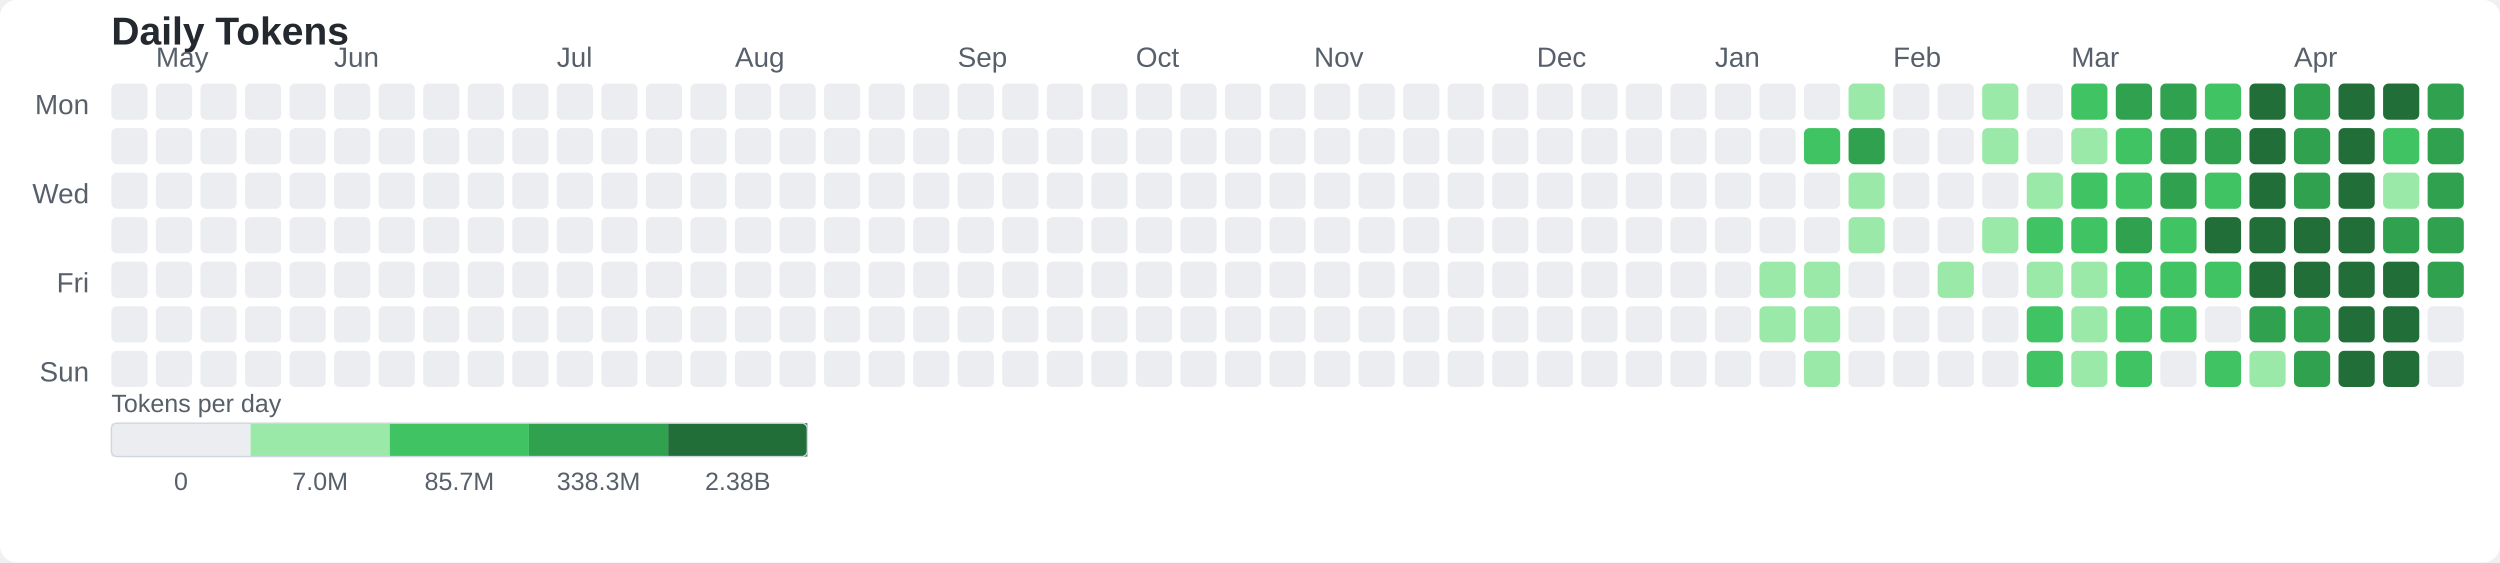
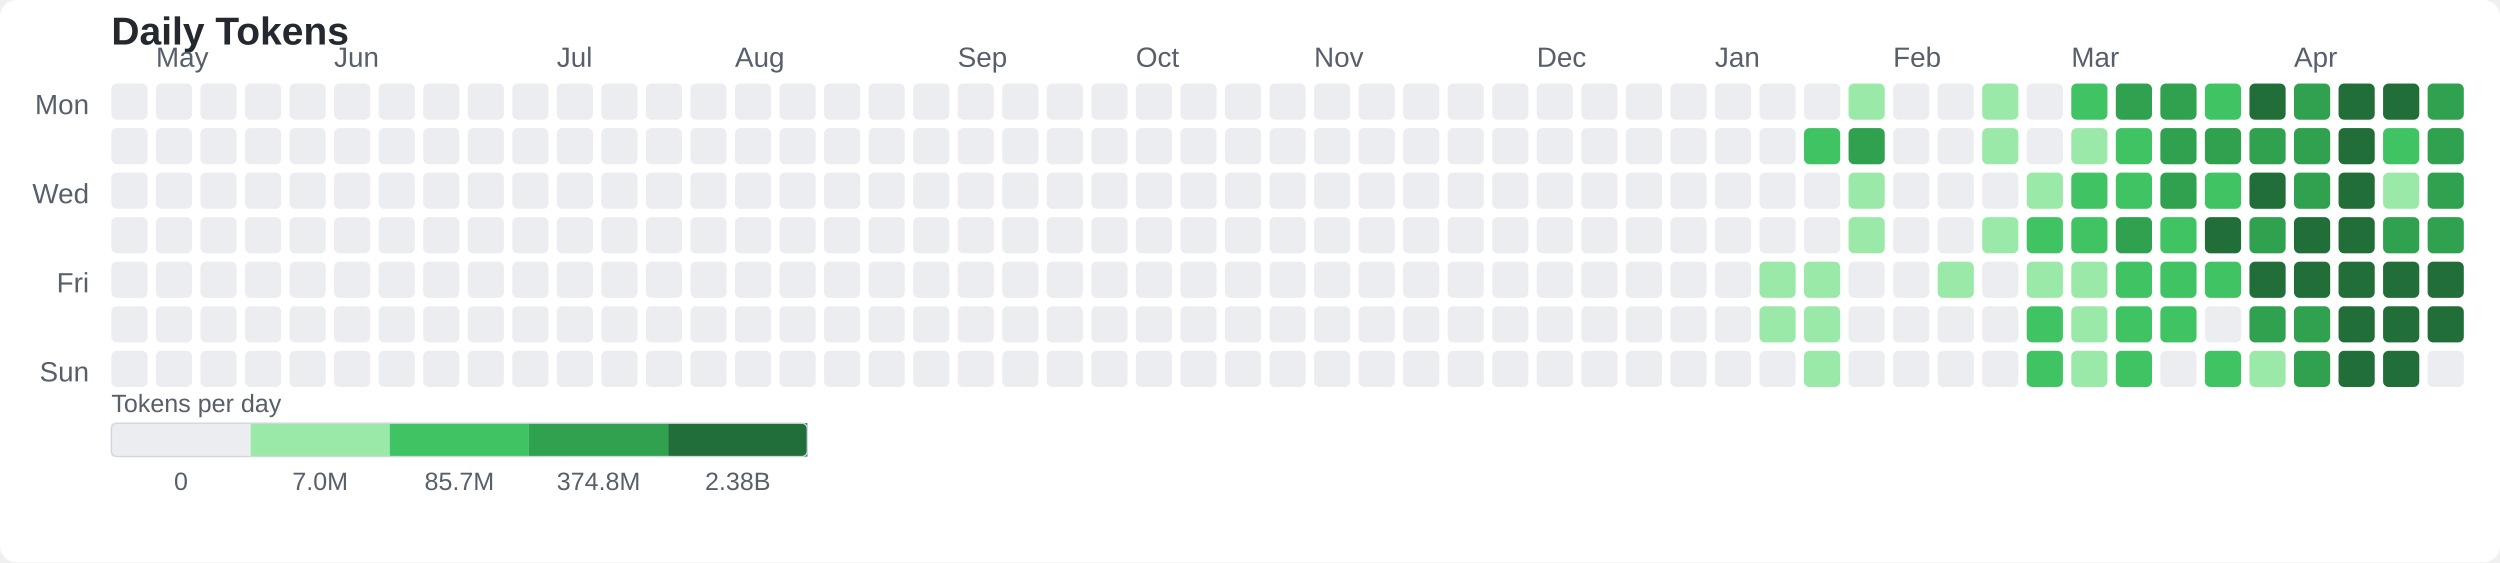
<svg xmlns="http://www.w3.org/2000/svg" width="898" height="202" viewBox="0 0 898 202">
  <rect width="898" height="202" fill="#ffffff" rx="6" />
  <text x="40" y="16" font-family="Arial, sans-serif" font-size="14" fill="#24292f" font-weight="bold">Daily Tokens</text>
  <text x="32" y="41" font-family="Arial, sans-serif" font-size="10" fill="#57606a" text-anchor="end">Mon</text>
  <text x="32" y="73" font-family="Arial, sans-serif" font-size="10" fill="#57606a" text-anchor="end">Wed</text>
  <text x="32" y="105" font-family="Arial, sans-serif" font-size="10" fill="#57606a" text-anchor="end">Fri</text>
  <text x="32" y="137" font-family="Arial, sans-serif" font-size="10" fill="#57606a" text-anchor="end">Sun</text>
  <text x="56" y="24" font-family="Arial, sans-serif" font-size="10" fill="#57606a">May</text>
  <text x="120" y="24" font-family="Arial, sans-serif" font-size="10" fill="#57606a">Jun</text>
  <text x="200" y="24" font-family="Arial, sans-serif" font-size="10" fill="#57606a">Jul</text>
  <text x="264" y="24" font-family="Arial, sans-serif" font-size="10" fill="#57606a">Aug</text>
  <text x="344" y="24" font-family="Arial, sans-serif" font-size="10" fill="#57606a">Sep</text>
  <text x="408" y="24" font-family="Arial, sans-serif" font-size="10" fill="#57606a">Oct</text>
  <text x="472" y="24" font-family="Arial, sans-serif" font-size="10" fill="#57606a">Nov</text>
  <text x="552" y="24" font-family="Arial, sans-serif" font-size="10" fill="#57606a">Dec</text>
  <text x="616" y="24" font-family="Arial, sans-serif" font-size="10" fill="#57606a">Jan</text>
  <text x="680" y="24" font-family="Arial, sans-serif" font-size="10" fill="#57606a">Feb</text>
  <text x="744" y="24" font-family="Arial, sans-serif" font-size="10" fill="#57606a">Mar</text>
  <text x="824" y="24" font-family="Arial, sans-serif" font-size="10" fill="#57606a">Apr</text>
  <rect x="40" y="30" width="13" height="13" rx="2" ry="2" fill="#ebedf0" />
  <rect x="40" y="46" width="13" height="13" rx="2" ry="2" fill="#ebedf0" />
  <rect x="40" y="62" width="13" height="13" rx="2" ry="2" fill="#ebedf0" />
  <rect x="40" y="78" width="13" height="13" rx="2" ry="2" fill="#ebedf0" />
-   <rect x="40" y="94" width="13" height="13" rx="2" ry="2" fill="#ebedf0">
-     </rect>
+   <rect x="40" y="94" width="13" height="13" rx="2" ry="2" fill="#ebedf0" />
  <rect x="40" y="110" width="13" height="13" rx="2" ry="2" fill="#ebedf0">
    </rect>
  <rect x="40" y="126" width="13" height="13" rx="2" ry="2" fill="#ebedf0">
    </rect>
  <rect x="56" y="30" width="13" height="13" rx="2" ry="2" fill="#ebedf0">
    </rect>
  <rect x="56" y="46" width="13" height="13" rx="2" ry="2" fill="#ebedf0">
    </rect>
  <rect x="56" y="62" width="13" height="13" rx="2" ry="2" fill="#ebedf0">
    </rect>
  <rect x="56" y="78" width="13" height="13" rx="2" ry="2" fill="#ebedf0">
    </rect>
  <rect x="56" y="94" width="13" height="13" rx="2" ry="2" fill="#ebedf0">
    </rect>
  <rect x="56" y="110" width="13" height="13" rx="2" ry="2" fill="#ebedf0">
    </rect>
  <rect x="56" y="126" width="13" height="13" rx="2" ry="2" fill="#ebedf0">
    </rect>
  <rect x="72" y="30" width="13" height="13" rx="2" ry="2" fill="#ebedf0">
    </rect>
  <rect x="72" y="46" width="13" height="13" rx="2" ry="2" fill="#ebedf0">
    </rect>
  <rect x="72" y="62" width="13" height="13" rx="2" ry="2" fill="#ebedf0">
    </rect>
  <rect x="72" y="78" width="13" height="13" rx="2" ry="2" fill="#ebedf0">
    </rect>
  <rect x="72" y="94" width="13" height="13" rx="2" ry="2" fill="#ebedf0">
    </rect>
  <rect x="72" y="110" width="13" height="13" rx="2" ry="2" fill="#ebedf0">
    </rect>
  <rect x="72" y="126" width="13" height="13" rx="2" ry="2" fill="#ebedf0">
    </rect>
  <rect x="88" y="30" width="13" height="13" rx="2" ry="2" fill="#ebedf0">
    </rect>
  <rect x="88" y="46" width="13" height="13" rx="2" ry="2" fill="#ebedf0">
    </rect>
  <rect x="88" y="62" width="13" height="13" rx="2" ry="2" fill="#ebedf0">
    </rect>
  <rect x="88" y="78" width="13" height="13" rx="2" ry="2" fill="#ebedf0">
    </rect>
  <rect x="88" y="94" width="13" height="13" rx="2" ry="2" fill="#ebedf0">
    </rect>
  <rect x="88" y="110" width="13" height="13" rx="2" ry="2" fill="#ebedf0">
    </rect>
  <rect x="88" y="126" width="13" height="13" rx="2" ry="2" fill="#ebedf0">
    </rect>
  <rect x="104" y="30" width="13" height="13" rx="2" ry="2" fill="#ebedf0">
    </rect>
  <rect x="104" y="46" width="13" height="13" rx="2" ry="2" fill="#ebedf0">
    </rect>
  <rect x="104" y="62" width="13" height="13" rx="2" ry="2" fill="#ebedf0">
    </rect>
  <rect x="104" y="78" width="13" height="13" rx="2" ry="2" fill="#ebedf0">
    </rect>
  <rect x="104" y="94" width="13" height="13" rx="2" ry="2" fill="#ebedf0">
    </rect>
  <rect x="104" y="110" width="13" height="13" rx="2" ry="2" fill="#ebedf0">
    </rect>
  <rect x="104" y="126" width="13" height="13" rx="2" ry="2" fill="#ebedf0">
    </rect>
  <rect x="120" y="30" width="13" height="13" rx="2" ry="2" fill="#ebedf0">
    </rect>
  <rect x="120" y="46" width="13" height="13" rx="2" ry="2" fill="#ebedf0">
    </rect>
  <rect x="120" y="62" width="13" height="13" rx="2" ry="2" fill="#ebedf0">
    </rect>
  <rect x="120" y="78" width="13" height="13" rx="2" ry="2" fill="#ebedf0">
    </rect>
  <rect x="120" y="94" width="13" height="13" rx="2" ry="2" fill="#ebedf0">
    </rect>
  <rect x="120" y="110" width="13" height="13" rx="2" ry="2" fill="#ebedf0">
    </rect>
  <rect x="120" y="126" width="13" height="13" rx="2" ry="2" fill="#ebedf0">
    </rect>
  <rect x="136" y="30" width="13" height="13" rx="2" ry="2" fill="#ebedf0">
    </rect>
  <rect x="136" y="46" width="13" height="13" rx="2" ry="2" fill="#ebedf0">
    </rect>
  <rect x="136" y="62" width="13" height="13" rx="2" ry="2" fill="#ebedf0">
    </rect>
  <rect x="136" y="78" width="13" height="13" rx="2" ry="2" fill="#ebedf0">
    </rect>
  <rect x="136" y="94" width="13" height="13" rx="2" ry="2" fill="#ebedf0">
    </rect>
  <rect x="136" y="110" width="13" height="13" rx="2" ry="2" fill="#ebedf0">
    </rect>
  <rect x="136" y="126" width="13" height="13" rx="2" ry="2" fill="#ebedf0">
    </rect>
  <rect x="152" y="30" width="13" height="13" rx="2" ry="2" fill="#ebedf0">
    </rect>
  <rect x="152" y="46" width="13" height="13" rx="2" ry="2" fill="#ebedf0">
    </rect>
  <rect x="152" y="62" width="13" height="13" rx="2" ry="2" fill="#ebedf0">
    </rect>
  <rect x="152" y="78" width="13" height="13" rx="2" ry="2" fill="#ebedf0">
    </rect>
  <rect x="152" y="94" width="13" height="13" rx="2" ry="2" fill="#ebedf0">
    </rect>
  <rect x="152" y="110" width="13" height="13" rx="2" ry="2" fill="#ebedf0">
    </rect>
  <rect x="152" y="126" width="13" height="13" rx="2" ry="2" fill="#ebedf0">
    </rect>
  <rect x="168" y="30" width="13" height="13" rx="2" ry="2" fill="#ebedf0">
    </rect>
  <rect x="168" y="46" width="13" height="13" rx="2" ry="2" fill="#ebedf0">
    </rect>
  <rect x="168" y="62" width="13" height="13" rx="2" ry="2" fill="#ebedf0">
    </rect>
  <rect x="168" y="78" width="13" height="13" rx="2" ry="2" fill="#ebedf0">
    </rect>
  <rect x="168" y="94" width="13" height="13" rx="2" ry="2" fill="#ebedf0">
    </rect>
  <rect x="168" y="110" width="13" height="13" rx="2" ry="2" fill="#ebedf0">
    </rect>
  <rect x="168" y="126" width="13" height="13" rx="2" ry="2" fill="#ebedf0">
    </rect>
  <rect x="184" y="30" width="13" height="13" rx="2" ry="2" fill="#ebedf0">
    </rect>
  <rect x="184" y="46" width="13" height="13" rx="2" ry="2" fill="#ebedf0">
    </rect>
  <rect x="184" y="62" width="13" height="13" rx="2" ry="2" fill="#ebedf0">
    </rect>
  <rect x="184" y="78" width="13" height="13" rx="2" ry="2" fill="#ebedf0">
    </rect>
  <rect x="184" y="94" width="13" height="13" rx="2" ry="2" fill="#ebedf0">
    </rect>
  <rect x="184" y="110" width="13" height="13" rx="2" ry="2" fill="#ebedf0">
    </rect>
  <rect x="184" y="126" width="13" height="13" rx="2" ry="2" fill="#ebedf0">
    </rect>
  <rect x="200" y="30" width="13" height="13" rx="2" ry="2" fill="#ebedf0">
    </rect>
  <rect x="200" y="46" width="13" height="13" rx="2" ry="2" fill="#ebedf0">
    </rect>
  <rect x="200" y="62" width="13" height="13" rx="2" ry="2" fill="#ebedf0">
    </rect>
  <rect x="200" y="78" width="13" height="13" rx="2" ry="2" fill="#ebedf0">
    </rect>
  <rect x="200" y="94" width="13" height="13" rx="2" ry="2" fill="#ebedf0">
    </rect>
  <rect x="200" y="110" width="13" height="13" rx="2" ry="2" fill="#ebedf0">
    </rect>
  <rect x="200" y="126" width="13" height="13" rx="2" ry="2" fill="#ebedf0">
    </rect>
  <rect x="216" y="30" width="13" height="13" rx="2" ry="2" fill="#ebedf0">
    </rect>
  <rect x="216" y="46" width="13" height="13" rx="2" ry="2" fill="#ebedf0">
    </rect>
  <rect x="216" y="62" width="13" height="13" rx="2" ry="2" fill="#ebedf0">
    </rect>
  <rect x="216" y="78" width="13" height="13" rx="2" ry="2" fill="#ebedf0">
    </rect>
  <rect x="216" y="94" width="13" height="13" rx="2" ry="2" fill="#ebedf0">
    </rect>
  <rect x="216" y="110" width="13" height="13" rx="2" ry="2" fill="#ebedf0">
    </rect>
  <rect x="216" y="126" width="13" height="13" rx="2" ry="2" fill="#ebedf0">
    </rect>
  <rect x="232" y="30" width="13" height="13" rx="2" ry="2" fill="#ebedf0">
    </rect>
  <rect x="232" y="46" width="13" height="13" rx="2" ry="2" fill="#ebedf0">
    </rect>
  <rect x="232" y="62" width="13" height="13" rx="2" ry="2" fill="#ebedf0">
    </rect>
  <rect x="232" y="78" width="13" height="13" rx="2" ry="2" fill="#ebedf0">
    </rect>
  <rect x="232" y="94" width="13" height="13" rx="2" ry="2" fill="#ebedf0">
    </rect>
  <rect x="232" y="110" width="13" height="13" rx="2" ry="2" fill="#ebedf0">
    </rect>
  <rect x="232" y="126" width="13" height="13" rx="2" ry="2" fill="#ebedf0">
    </rect>
  <rect x="248" y="30" width="13" height="13" rx="2" ry="2" fill="#ebedf0">
    </rect>
  <rect x="248" y="46" width="13" height="13" rx="2" ry="2" fill="#ebedf0">
    </rect>
  <rect x="248" y="62" width="13" height="13" rx="2" ry="2" fill="#ebedf0">
    </rect>
  <rect x="248" y="78" width="13" height="13" rx="2" ry="2" fill="#ebedf0">
    </rect>
  <rect x="248" y="94" width="13" height="13" rx="2" ry="2" fill="#ebedf0">
    </rect>
  <rect x="248" y="110" width="13" height="13" rx="2" ry="2" fill="#ebedf0">
    </rect>
  <rect x="248" y="126" width="13" height="13" rx="2" ry="2" fill="#ebedf0">
    </rect>
  <rect x="264" y="30" width="13" height="13" rx="2" ry="2" fill="#ebedf0">
    </rect>
  <rect x="264" y="46" width="13" height="13" rx="2" ry="2" fill="#ebedf0">
    </rect>
  <rect x="264" y="62" width="13" height="13" rx="2" ry="2" fill="#ebedf0">
    </rect>
  <rect x="264" y="78" width="13" height="13" rx="2" ry="2" fill="#ebedf0">
    </rect>
  <rect x="264" y="94" width="13" height="13" rx="2" ry="2" fill="#ebedf0">
    </rect>
  <rect x="264" y="110" width="13" height="13" rx="2" ry="2" fill="#ebedf0">
    </rect>
  <rect x="264" y="126" width="13" height="13" rx="2" ry="2" fill="#ebedf0">
    </rect>
  <rect x="280" y="30" width="13" height="13" rx="2" ry="2" fill="#ebedf0">
    </rect>
  <rect x="280" y="46" width="13" height="13" rx="2" ry="2" fill="#ebedf0">
    </rect>
  <rect x="280" y="62" width="13" height="13" rx="2" ry="2" fill="#ebedf0">
    </rect>
  <rect x="280" y="78" width="13" height="13" rx="2" ry="2" fill="#ebedf0">
    </rect>
  <rect x="280" y="94" width="13" height="13" rx="2" ry="2" fill="#ebedf0">
    </rect>
  <rect x="280" y="110" width="13" height="13" rx="2" ry="2" fill="#ebedf0">
    </rect>
  <rect x="280" y="126" width="13" height="13" rx="2" ry="2" fill="#ebedf0">
    </rect>
  <rect x="296" y="30" width="13" height="13" rx="2" ry="2" fill="#ebedf0">
    </rect>
  <rect x="296" y="46" width="13" height="13" rx="2" ry="2" fill="#ebedf0">
    </rect>
  <rect x="296" y="62" width="13" height="13" rx="2" ry="2" fill="#ebedf0">
    </rect>
  <rect x="296" y="78" width="13" height="13" rx="2" ry="2" fill="#ebedf0">
    </rect>
  <rect x="296" y="94" width="13" height="13" rx="2" ry="2" fill="#ebedf0">
    </rect>
  <rect x="296" y="110" width="13" height="13" rx="2" ry="2" fill="#ebedf0">
    </rect>
  <rect x="296" y="126" width="13" height="13" rx="2" ry="2" fill="#ebedf0">
    </rect>
  <rect x="312" y="30" width="13" height="13" rx="2" ry="2" fill="#ebedf0">
    </rect>
  <rect x="312" y="46" width="13" height="13" rx="2" ry="2" fill="#ebedf0">
    </rect>
  <rect x="312" y="62" width="13" height="13" rx="2" ry="2" fill="#ebedf0">
    </rect>
  <rect x="312" y="78" width="13" height="13" rx="2" ry="2" fill="#ebedf0">
    </rect>
  <rect x="312" y="94" width="13" height="13" rx="2" ry="2" fill="#ebedf0">
    </rect>
  <rect x="312" y="110" width="13" height="13" rx="2" ry="2" fill="#ebedf0">
    </rect>
  <rect x="312" y="126" width="13" height="13" rx="2" ry="2" fill="#ebedf0">
    </rect>
  <rect x="328" y="30" width="13" height="13" rx="2" ry="2" fill="#ebedf0">
    </rect>
  <rect x="328" y="46" width="13" height="13" rx="2" ry="2" fill="#ebedf0">
    </rect>
  <rect x="328" y="62" width="13" height="13" rx="2" ry="2" fill="#ebedf0">
    </rect>
  <rect x="328" y="78" width="13" height="13" rx="2" ry="2" fill="#ebedf0">
    </rect>
  <rect x="328" y="94" width="13" height="13" rx="2" ry="2" fill="#ebedf0">
    </rect>
  <rect x="328" y="110" width="13" height="13" rx="2" ry="2" fill="#ebedf0">
    </rect>
  <rect x="328" y="126" width="13" height="13" rx="2" ry="2" fill="#ebedf0">
    </rect>
  <rect x="344" y="30" width="13" height="13" rx="2" ry="2" fill="#ebedf0">
    </rect>
  <rect x="344" y="46" width="13" height="13" rx="2" ry="2" fill="#ebedf0">
    </rect>
  <rect x="344" y="62" width="13" height="13" rx="2" ry="2" fill="#ebedf0">
    </rect>
  <rect x="344" y="78" width="13" height="13" rx="2" ry="2" fill="#ebedf0">
    </rect>
  <rect x="344" y="94" width="13" height="13" rx="2" ry="2" fill="#ebedf0">
    </rect>
  <rect x="344" y="110" width="13" height="13" rx="2" ry="2" fill="#ebedf0">
    </rect>
  <rect x="344" y="126" width="13" height="13" rx="2" ry="2" fill="#ebedf0">
    </rect>
  <rect x="360" y="30" width="13" height="13" rx="2" ry="2" fill="#ebedf0">
    </rect>
  <rect x="360" y="46" width="13" height="13" rx="2" ry="2" fill="#ebedf0">
    </rect>
  <rect x="360" y="62" width="13" height="13" rx="2" ry="2" fill="#ebedf0">
    </rect>
  <rect x="360" y="78" width="13" height="13" rx="2" ry="2" fill="#ebedf0">
    </rect>
  <rect x="360" y="94" width="13" height="13" rx="2" ry="2" fill="#ebedf0">
    </rect>
  <rect x="360" y="110" width="13" height="13" rx="2" ry="2" fill="#ebedf0">
    </rect>
  <rect x="360" y="126" width="13" height="13" rx="2" ry="2" fill="#ebedf0">
    </rect>
  <rect x="376" y="30" width="13" height="13" rx="2" ry="2" fill="#ebedf0">
    </rect>
  <rect x="376" y="46" width="13" height="13" rx="2" ry="2" fill="#ebedf0">
    </rect>
  <rect x="376" y="62" width="13" height="13" rx="2" ry="2" fill="#ebedf0">
    </rect>
  <rect x="376" y="78" width="13" height="13" rx="2" ry="2" fill="#ebedf0">
    </rect>
  <rect x="376" y="94" width="13" height="13" rx="2" ry="2" fill="#ebedf0">
    </rect>
  <rect x="376" y="110" width="13" height="13" rx="2" ry="2" fill="#ebedf0">
    </rect>
  <rect x="376" y="126" width="13" height="13" rx="2" ry="2" fill="#ebedf0">
    </rect>
  <rect x="392" y="30" width="13" height="13" rx="2" ry="2" fill="#ebedf0">
    </rect>
  <rect x="392" y="46" width="13" height="13" rx="2" ry="2" fill="#ebedf0">
    </rect>
  <rect x="392" y="62" width="13" height="13" rx="2" ry="2" fill="#ebedf0">
    </rect>
  <rect x="392" y="78" width="13" height="13" rx="2" ry="2" fill="#ebedf0">
    </rect>
  <rect x="392" y="94" width="13" height="13" rx="2" ry="2" fill="#ebedf0">
    </rect>
  <rect x="392" y="110" width="13" height="13" rx="2" ry="2" fill="#ebedf0">
    </rect>
  <rect x="392" y="126" width="13" height="13" rx="2" ry="2" fill="#ebedf0">
    </rect>
  <rect x="408" y="30" width="13" height="13" rx="2" ry="2" fill="#ebedf0">
    </rect>
  <rect x="408" y="46" width="13" height="13" rx="2" ry="2" fill="#ebedf0">
    </rect>
  <rect x="408" y="62" width="13" height="13" rx="2" ry="2" fill="#ebedf0">
    </rect>
  <rect x="408" y="78" width="13" height="13" rx="2" ry="2" fill="#ebedf0">
    </rect>
  <rect x="408" y="94" width="13" height="13" rx="2" ry="2" fill="#ebedf0">
    </rect>
  <rect x="408" y="110" width="13" height="13" rx="2" ry="2" fill="#ebedf0">
    </rect>
  <rect x="408" y="126" width="13" height="13" rx="2" ry="2" fill="#ebedf0">
    </rect>
  <rect x="424" y="30" width="13" height="13" rx="2" ry="2" fill="#ebedf0">
    </rect>
  <rect x="424" y="46" width="13" height="13" rx="2" ry="2" fill="#ebedf0">
    </rect>
  <rect x="424" y="62" width="13" height="13" rx="2" ry="2" fill="#ebedf0">
    </rect>
  <rect x="424" y="78" width="13" height="13" rx="2" ry="2" fill="#ebedf0">
    </rect>
  <rect x="424" y="94" width="13" height="13" rx="2" ry="2" fill="#ebedf0">
    </rect>
  <rect x="424" y="110" width="13" height="13" rx="2" ry="2" fill="#ebedf0">
    </rect>
  <rect x="424" y="126" width="13" height="13" rx="2" ry="2" fill="#ebedf0">
    </rect>
  <rect x="440" y="30" width="13" height="13" rx="2" ry="2" fill="#ebedf0">
    </rect>
  <rect x="440" y="46" width="13" height="13" rx="2" ry="2" fill="#ebedf0">
    </rect>
  <rect x="440" y="62" width="13" height="13" rx="2" ry="2" fill="#ebedf0">
    </rect>
  <rect x="440" y="78" width="13" height="13" rx="2" ry="2" fill="#ebedf0">
    </rect>
  <rect x="440" y="94" width="13" height="13" rx="2" ry="2" fill="#ebedf0">
    </rect>
  <rect x="440" y="110" width="13" height="13" rx="2" ry="2" fill="#ebedf0">
    </rect>
  <rect x="440" y="126" width="13" height="13" rx="2" ry="2" fill="#ebedf0">
    </rect>
  <rect x="456" y="30" width="13" height="13" rx="2" ry="2" fill="#ebedf0">
    </rect>
  <rect x="456" y="46" width="13" height="13" rx="2" ry="2" fill="#ebedf0">
    </rect>
  <rect x="456" y="62" width="13" height="13" rx="2" ry="2" fill="#ebedf0">
    </rect>
  <rect x="456" y="78" width="13" height="13" rx="2" ry="2" fill="#ebedf0">
    </rect>
  <rect x="456" y="94" width="13" height="13" rx="2" ry="2" fill="#ebedf0">
    </rect>
  <rect x="456" y="110" width="13" height="13" rx="2" ry="2" fill="#ebedf0">
    </rect>
  <rect x="456" y="126" width="13" height="13" rx="2" ry="2" fill="#ebedf0">
    </rect>
  <rect x="472" y="30" width="13" height="13" rx="2" ry="2" fill="#ebedf0">
    </rect>
  <rect x="472" y="46" width="13" height="13" rx="2" ry="2" fill="#ebedf0">
    </rect>
  <rect x="472" y="62" width="13" height="13" rx="2" ry="2" fill="#ebedf0">
    </rect>
  <rect x="472" y="78" width="13" height="13" rx="2" ry="2" fill="#ebedf0">
    </rect>
  <rect x="472" y="94" width="13" height="13" rx="2" ry="2" fill="#ebedf0">
    </rect>
  <rect x="472" y="110" width="13" height="13" rx="2" ry="2" fill="#ebedf0">
    </rect>
  <rect x="472" y="126" width="13" height="13" rx="2" ry="2" fill="#ebedf0">
    </rect>
  <rect x="488" y="30" width="13" height="13" rx="2" ry="2" fill="#ebedf0">
    </rect>
  <rect x="488" y="46" width="13" height="13" rx="2" ry="2" fill="#ebedf0">
    </rect>
  <rect x="488" y="62" width="13" height="13" rx="2" ry="2" fill="#ebedf0">
    </rect>
  <rect x="488" y="78" width="13" height="13" rx="2" ry="2" fill="#ebedf0">
    </rect>
  <rect x="488" y="94" width="13" height="13" rx="2" ry="2" fill="#ebedf0">
    </rect>
  <rect x="488" y="110" width="13" height="13" rx="2" ry="2" fill="#ebedf0">
    </rect>
  <rect x="488" y="126" width="13" height="13" rx="2" ry="2" fill="#ebedf0">
    </rect>
  <rect x="504" y="30" width="13" height="13" rx="2" ry="2" fill="#ebedf0">
    </rect>
  <rect x="504" y="46" width="13" height="13" rx="2" ry="2" fill="#ebedf0">
    </rect>
  <rect x="504" y="62" width="13" height="13" rx="2" ry="2" fill="#ebedf0">
    </rect>
  <rect x="504" y="78" width="13" height="13" rx="2" ry="2" fill="#ebedf0">
    </rect>
  <rect x="504" y="94" width="13" height="13" rx="2" ry="2" fill="#ebedf0">
    </rect>
  <rect x="504" y="110" width="13" height="13" rx="2" ry="2" fill="#ebedf0">
    </rect>
  <rect x="504" y="126" width="13" height="13" rx="2" ry="2" fill="#ebedf0">
    </rect>
  <rect x="520" y="30" width="13" height="13" rx="2" ry="2" fill="#ebedf0">
    </rect>
  <rect x="520" y="46" width="13" height="13" rx="2" ry="2" fill="#ebedf0">
    </rect>
  <rect x="520" y="62" width="13" height="13" rx="2" ry="2" fill="#ebedf0">
    </rect>
  <rect x="520" y="78" width="13" height="13" rx="2" ry="2" fill="#ebedf0">
    </rect>
  <rect x="520" y="94" width="13" height="13" rx="2" ry="2" fill="#ebedf0">
    </rect>
  <rect x="520" y="110" width="13" height="13" rx="2" ry="2" fill="#ebedf0">
    </rect>
  <rect x="520" y="126" width="13" height="13" rx="2" ry="2" fill="#ebedf0">
    </rect>
  <rect x="536" y="30" width="13" height="13" rx="2" ry="2" fill="#ebedf0">
    </rect>
  <rect x="536" y="46" width="13" height="13" rx="2" ry="2" fill="#ebedf0">
    </rect>
  <rect x="536" y="62" width="13" height="13" rx="2" ry="2" fill="#ebedf0">
    </rect>
  <rect x="536" y="78" width="13" height="13" rx="2" ry="2" fill="#ebedf0">
    </rect>
  <rect x="536" y="94" width="13" height="13" rx="2" ry="2" fill="#ebedf0">
    </rect>
  <rect x="536" y="110" width="13" height="13" rx="2" ry="2" fill="#ebedf0">
    </rect>
  <rect x="536" y="126" width="13" height="13" rx="2" ry="2" fill="#ebedf0">
    </rect>
  <rect x="552" y="30" width="13" height="13" rx="2" ry="2" fill="#ebedf0">
    </rect>
  <rect x="552" y="46" width="13" height="13" rx="2" ry="2" fill="#ebedf0">
    </rect>
  <rect x="552" y="62" width="13" height="13" rx="2" ry="2" fill="#ebedf0">
    </rect>
  <rect x="552" y="78" width="13" height="13" rx="2" ry="2" fill="#ebedf0">
    </rect>
  <rect x="552" y="94" width="13" height="13" rx="2" ry="2" fill="#ebedf0">
    </rect>
  <rect x="552" y="110" width="13" height="13" rx="2" ry="2" fill="#ebedf0">
    </rect>
  <rect x="552" y="126" width="13" height="13" rx="2" ry="2" fill="#ebedf0">
    </rect>
  <rect x="568" y="30" width="13" height="13" rx="2" ry="2" fill="#ebedf0">
    </rect>
  <rect x="568" y="46" width="13" height="13" rx="2" ry="2" fill="#ebedf0">
    </rect>
  <rect x="568" y="62" width="13" height="13" rx="2" ry="2" fill="#ebedf0">
    </rect>
  <rect x="568" y="78" width="13" height="13" rx="2" ry="2" fill="#ebedf0">
    </rect>
  <rect x="568" y="94" width="13" height="13" rx="2" ry="2" fill="#ebedf0">
    </rect>
  <rect x="568" y="110" width="13" height="13" rx="2" ry="2" fill="#ebedf0">
    </rect>
  <rect x="568" y="126" width="13" height="13" rx="2" ry="2" fill="#ebedf0">
    </rect>
  <rect x="584" y="30" width="13" height="13" rx="2" ry="2" fill="#ebedf0">
    </rect>
  <rect x="584" y="46" width="13" height="13" rx="2" ry="2" fill="#ebedf0">
    </rect>
  <rect x="584" y="62" width="13" height="13" rx="2" ry="2" fill="#ebedf0">
    </rect>
  <rect x="584" y="78" width="13" height="13" rx="2" ry="2" fill="#ebedf0">
    </rect>
  <rect x="584" y="94" width="13" height="13" rx="2" ry="2" fill="#ebedf0">
    </rect>
  <rect x="584" y="110" width="13" height="13" rx="2" ry="2" fill="#ebedf0">
    </rect>
  <rect x="584" y="126" width="13" height="13" rx="2" ry="2" fill="#ebedf0">
    </rect>
  <rect x="600" y="30" width="13" height="13" rx="2" ry="2" fill="#ebedf0">
    </rect>
  <rect x="600" y="46" width="13" height="13" rx="2" ry="2" fill="#ebedf0">
    </rect>
  <rect x="600" y="62" width="13" height="13" rx="2" ry="2" fill="#ebedf0">
    </rect>
  <rect x="600" y="78" width="13" height="13" rx="2" ry="2" fill="#ebedf0">
    </rect>
  <rect x="600" y="94" width="13" height="13" rx="2" ry="2" fill="#ebedf0">
    </rect>
  <rect x="600" y="110" width="13" height="13" rx="2" ry="2" fill="#ebedf0">
    </rect>
  <rect x="600" y="126" width="13" height="13" rx="2" ry="2" fill="#ebedf0">
    </rect>
  <rect x="616" y="30" width="13" height="13" rx="2" ry="2" fill="#ebedf0">
    </rect>
  <rect x="616" y="46" width="13" height="13" rx="2" ry="2" fill="#ebedf0">
    </rect>
  <rect x="616" y="62" width="13" height="13" rx="2" ry="2" fill="#ebedf0">
    </rect>
  <rect x="616" y="78" width="13" height="13" rx="2" ry="2" fill="#ebedf0">
    </rect>
  <rect x="616" y="94" width="13" height="13" rx="2" ry="2" fill="#ebedf0">
    </rect>
  <rect x="616" y="110" width="13" height="13" rx="2" ry="2" fill="#ebedf0">
    </rect>
  <rect x="616" y="126" width="13" height="13" rx="2" ry="2" fill="#ebedf0">
    </rect>
  <rect x="632" y="30" width="13" height="13" rx="2" ry="2" fill="#ebedf0">
    </rect>
  <rect x="632" y="46" width="13" height="13" rx="2" ry="2" fill="#ebedf0">
    </rect>
  <rect x="632" y="62" width="13" height="13" rx="2" ry="2" fill="#ebedf0">
    </rect>
  <rect x="632" y="78" width="13" height="13" rx="2" ry="2" fill="#ebedf0">
    </rect>
  <rect x="632" y="94" width="13" height="13" rx="2" ry="2" fill="#9be9a8">
    </rect>
  <rect x="632" y="110" width="13" height="13" rx="2" ry="2" fill="#9be9a8">
    </rect>
  <rect x="632" y="126" width="13" height="13" rx="2" ry="2" fill="#ebedf0">
    </rect>
  <rect x="648" y="30" width="13" height="13" rx="2" ry="2" fill="#ebedf0">
    </rect>
  <rect x="648" y="46" width="13" height="13" rx="2" ry="2" fill="#40c463">
    </rect>
  <rect x="648" y="62" width="13" height="13" rx="2" ry="2" fill="#ebedf0">
    </rect>
  <rect x="648" y="78" width="13" height="13" rx="2" ry="2" fill="#ebedf0">
    </rect>
  <rect x="648" y="94" width="13" height="13" rx="2" ry="2" fill="#9be9a8">
    </rect>
  <rect x="648" y="110" width="13" height="13" rx="2" ry="2" fill="#9be9a8">
    </rect>
  <rect x="648" y="126" width="13" height="13" rx="2" ry="2" fill="#9be9a8">
    </rect>
  <rect x="664" y="30" width="13" height="13" rx="2" ry="2" fill="#9be9a8">
    </rect>
  <rect x="664" y="46" width="13" height="13" rx="2" ry="2" fill="#30a14e">
    </rect>
  <rect x="664" y="62" width="13" height="13" rx="2" ry="2" fill="#9be9a8">
    </rect>
  <rect x="664" y="78" width="13" height="13" rx="2" ry="2" fill="#9be9a8">
    </rect>
  <rect x="664" y="94" width="13" height="13" rx="2" ry="2" fill="#ebedf0">
    </rect>
  <rect x="664" y="110" width="13" height="13" rx="2" ry="2" fill="#ebedf0">
    </rect>
  <rect x="664" y="126" width="13" height="13" rx="2" ry="2" fill="#ebedf0">
    </rect>
  <rect x="680" y="30" width="13" height="13" rx="2" ry="2" fill="#ebedf0">
    </rect>
  <rect x="680" y="46" width="13" height="13" rx="2" ry="2" fill="#ebedf0">
    </rect>
  <rect x="680" y="62" width="13" height="13" rx="2" ry="2" fill="#ebedf0">
    </rect>
  <rect x="680" y="78" width="13" height="13" rx="2" ry="2" fill="#ebedf0">
    </rect>
  <rect x="680" y="94" width="13" height="13" rx="2" ry="2" fill="#ebedf0">
    </rect>
  <rect x="680" y="110" width="13" height="13" rx="2" ry="2" fill="#ebedf0">
    </rect>
  <rect x="680" y="126" width="13" height="13" rx="2" ry="2" fill="#ebedf0">
    </rect>
  <rect x="696" y="30" width="13" height="13" rx="2" ry="2" fill="#ebedf0">
    </rect>
  <rect x="696" y="46" width="13" height="13" rx="2" ry="2" fill="#ebedf0">
    </rect>
  <rect x="696" y="62" width="13" height="13" rx="2" ry="2" fill="#ebedf0">
    </rect>
  <rect x="696" y="78" width="13" height="13" rx="2" ry="2" fill="#ebedf0">
    </rect>
  <rect x="696" y="94" width="13" height="13" rx="2" ry="2" fill="#9be9a8">
    </rect>
  <rect x="696" y="110" width="13" height="13" rx="2" ry="2" fill="#ebedf0">
    </rect>
  <rect x="696" y="126" width="13" height="13" rx="2" ry="2" fill="#ebedf0">
    </rect>
  <rect x="712" y="30" width="13" height="13" rx="2" ry="2" fill="#9be9a8">
    </rect>
  <rect x="712" y="46" width="13" height="13" rx="2" ry="2" fill="#9be9a8">
    </rect>
  <rect x="712" y="62" width="13" height="13" rx="2" ry="2" fill="#ebedf0">
    </rect>
  <rect x="712" y="78" width="13" height="13" rx="2" ry="2" fill="#9be9a8">
    </rect>
  <rect x="712" y="94" width="13" height="13" rx="2" ry="2" fill="#ebedf0">
    </rect>
  <rect x="712" y="110" width="13" height="13" rx="2" ry="2" fill="#ebedf0">
    </rect>
  <rect x="712" y="126" width="13" height="13" rx="2" ry="2" fill="#ebedf0">
    </rect>
  <rect x="728" y="30" width="13" height="13" rx="2" ry="2" fill="#ebedf0">
    </rect>
  <rect x="728" y="46" width="13" height="13" rx="2" ry="2" fill="#ebedf0">
    </rect>
  <rect x="728" y="62" width="13" height="13" rx="2" ry="2" fill="#9be9a8">
    </rect>
  <rect x="728" y="78" width="13" height="13" rx="2" ry="2" fill="#40c463">
    </rect>
  <rect x="728" y="94" width="13" height="13" rx="2" ry="2" fill="#9be9a8">
    </rect>
  <rect x="728" y="110" width="13" height="13" rx="2" ry="2" fill="#40c463">
    </rect>
  <rect x="728" y="126" width="13" height="13" rx="2" ry="2" fill="#40c463">
    </rect>
  <rect x="744" y="30" width="13" height="13" rx="2" ry="2" fill="#40c463">
    </rect>
  <rect x="744" y="46" width="13" height="13" rx="2" ry="2" fill="#9be9a8">
    </rect>
  <rect x="744" y="62" width="13" height="13" rx="2" ry="2" fill="#40c463">
    </rect>
  <rect x="744" y="78" width="13" height="13" rx="2" ry="2" fill="#40c463">
    </rect>
  <rect x="744" y="94" width="13" height="13" rx="2" ry="2" fill="#9be9a8">
    </rect>
  <rect x="744" y="110" width="13" height="13" rx="2" ry="2" fill="#9be9a8">
    </rect>
  <rect x="744" y="126" width="13" height="13" rx="2" ry="2" fill="#9be9a8">
    </rect>
  <rect x="760" y="30" width="13" height="13" rx="2" ry="2" fill="#30a14e">
    </rect>
  <rect x="760" y="46" width="13" height="13" rx="2" ry="2" fill="#40c463">
    </rect>
  <rect x="760" y="62" width="13" height="13" rx="2" ry="2" fill="#40c463">
    </rect>
  <rect x="760" y="78" width="13" height="13" rx="2" ry="2" fill="#30a14e">
    </rect>
  <rect x="760" y="94" width="13" height="13" rx="2" ry="2" fill="#40c463">
    </rect>
  <rect x="760" y="110" width="13" height="13" rx="2" ry="2" fill="#40c463">
    </rect>
  <rect x="760" y="126" width="13" height="13" rx="2" ry="2" fill="#40c463">
    </rect>
  <rect x="776" y="30" width="13" height="13" rx="2" ry="2" fill="#30a14e">
    </rect>
  <rect x="776" y="46" width="13" height="13" rx="2" ry="2" fill="#30a14e">
    </rect>
  <rect x="776" y="62" width="13" height="13" rx="2" ry="2" fill="#30a14e">
    </rect>
  <rect x="776" y="78" width="13" height="13" rx="2" ry="2" fill="#40c463">
    </rect>
  <rect x="776" y="94" width="13" height="13" rx="2" ry="2" fill="#40c463">
    </rect>
  <rect x="776" y="110" width="13" height="13" rx="2" ry="2" fill="#40c463">
    </rect>
  <rect x="776" y="126" width="13" height="13" rx="2" ry="2" fill="#ebedf0">
    </rect>
  <rect x="792" y="30" width="13" height="13" rx="2" ry="2" fill="#40c463">
    </rect>
  <rect x="792" y="46" width="13" height="13" rx="2" ry="2" fill="#30a14e">
    </rect>
  <rect x="792" y="62" width="13" height="13" rx="2" ry="2" fill="#40c463">
    </rect>
  <rect x="792" y="78" width="13" height="13" rx="2" ry="2" fill="#216e39">
    </rect>
  <rect x="792" y="94" width="13" height="13" rx="2" ry="2" fill="#40c463">
    </rect>
  <rect x="792" y="110" width="13" height="13" rx="2" ry="2" fill="#ebedf0">
    </rect>
  <rect x="792" y="126" width="13" height="13" rx="2" ry="2" fill="#40c463">
    </rect>
  <rect x="808" y="30" width="13" height="13" rx="2" ry="2" fill="#216e39">
    </rect>
-   <rect x="808" y="46" width="13" height="13" rx="2" ry="2" fill="#216e39">
+   <rect x="808" y="46" width="13" height="13" rx="2" ry="2" fill="#30a14e">
    </rect>
  <rect x="808" y="62" width="13" height="13" rx="2" ry="2" fill="#216e39">
    </rect>
-   <rect x="808" y="78" width="13" height="13" rx="2" ry="2" fill="#216e39">
+   <rect x="808" y="78" width="13" height="13" rx="2" ry="2" fill="#30a14e">
    </rect>
  <rect x="808" y="94" width="13" height="13" rx="2" ry="2" fill="#216e39">
    </rect>
  <rect x="808" y="110" width="13" height="13" rx="2" ry="2" fill="#30a14e">
    </rect>
  <rect x="808" y="126" width="13" height="13" rx="2" ry="2" fill="#9be9a8">
    </rect>
  <rect x="824" y="30" width="13" height="13" rx="2" ry="2" fill="#30a14e">
    </rect>
  <rect x="824" y="46" width="13" height="13" rx="2" ry="2" fill="#30a14e">
    </rect>
  <rect x="824" y="62" width="13" height="13" rx="2" ry="2" fill="#30a14e">
    </rect>
  <rect x="824" y="78" width="13" height="13" rx="2" ry="2" fill="#216e39">
    </rect>
  <rect x="824" y="94" width="13" height="13" rx="2" ry="2" fill="#216e39">
    </rect>
  <rect x="824" y="110" width="13" height="13" rx="2" ry="2" fill="#30a14e">
    </rect>
  <rect x="824" y="126" width="13" height="13" rx="2" ry="2" fill="#30a14e">
    </rect>
  <rect x="840" y="30" width="13" height="13" rx="2" ry="2" fill="#216e39">
    </rect>
  <rect x="840" y="46" width="13" height="13" rx="2" ry="2" fill="#216e39">
    </rect>
  <rect x="840" y="62" width="13" height="13" rx="2" ry="2" fill="#216e39">
    </rect>
  <rect x="840" y="78" width="13" height="13" rx="2" ry="2" fill="#216e39">
    </rect>
  <rect x="840" y="94" width="13" height="13" rx="2" ry="2" fill="#216e39">
    </rect>
  <rect x="840" y="110" width="13" height="13" rx="2" ry="2" fill="#216e39">
    </rect>
  <rect x="840" y="126" width="13" height="13" rx="2" ry="2" fill="#216e39">
    </rect>
  <rect x="856" y="30" width="13" height="13" rx="2" ry="2" fill="#216e39">
    </rect>
  <rect x="856" y="46" width="13" height="13" rx="2" ry="2" fill="#40c463">
    </rect>
  <rect x="856" y="62" width="13" height="13" rx="2" ry="2" fill="#9be9a8">
    </rect>
  <rect x="856" y="78" width="13" height="13" rx="2" ry="2" fill="#30a14e">
    </rect>
  <rect x="856" y="94" width="13" height="13" rx="2" ry="2" fill="#216e39">
    </rect>
  <rect x="856" y="110" width="13" height="13" rx="2" ry="2" fill="#216e39">
    </rect>
  <rect x="856" y="126" width="13" height="13" rx="2" ry="2" fill="#216e39">
    </rect>
  <rect x="872" y="30" width="13" height="13" rx="2" ry="2" fill="#30a14e">
    </rect>
  <rect x="872" y="46" width="13" height="13" rx="2" ry="2" fill="#30a14e">
    </rect>
  <rect x="872" y="62" width="13" height="13" rx="2" ry="2" fill="#30a14e">
    </rect>
  <rect x="872" y="78" width="13" height="13" rx="2" ry="2" fill="#30a14e">
    </rect>
-   <rect x="872" y="94" width="13" height="13" rx="2" ry="2" fill="#30a14e">
-     </rect>
-   <rect x="872" y="110" width="13" height="13" rx="2" ry="2" fill="#ebedf0" />
+   <rect x="872" y="94" width="13" height="13" rx="2" ry="2" fill="#216e39">
+     </rect>
+   <rect x="872" y="110" width="13" height="13" rx="2" ry="2" fill="#216e39">
+     </rect>
  <rect x="872" y="126" width="13" height="13" rx="2" ry="2" fill="#ebedf0" />
  <rect x="40" y="152" width="50" height="12" fill="#ebedf0" />
  <rect x="90" y="152" width="50" height="12" fill="#9be9a8" />
  <rect x="140" y="152" width="50" height="12" fill="#40c463" />
  <rect x="190" y="152" width="50" height="12" fill="#30a14e" />
  <rect x="240" y="152" width="50" height="12" fill="#216e39" />
  <rect x="40" y="152" width="250" height="12" fill="none" stroke="#d0d7de" stroke-width="0.5" rx="2" />
  <text x="65" y="176" font-family="Arial, sans-serif" font-size="9" fill="#57606a" text-anchor="middle">0</text>
  <text x="115" y="176" font-family="Arial, sans-serif" font-size="9" fill="#57606a" text-anchor="middle">7.0M</text>
  <text x="165" y="176" font-family="Arial, sans-serif" font-size="9" fill="#57606a" text-anchor="middle">85.7M</text>
-   <text x="215" y="176" font-family="Arial, sans-serif" font-size="9" fill="#57606a" text-anchor="middle">338.3M</text>
+   <text x="215" y="176" font-family="Arial, sans-serif" font-size="9" fill="#57606a" text-anchor="middle">374.8M</text>
  <text x="265" y="176" font-family="Arial, sans-serif" font-size="9" fill="#57606a" text-anchor="middle">2.38B</text>
  <text x="40" y="148" font-family="Arial, sans-serif" font-size="9" fill="#57606a">Tokens per day</text>
</svg>
